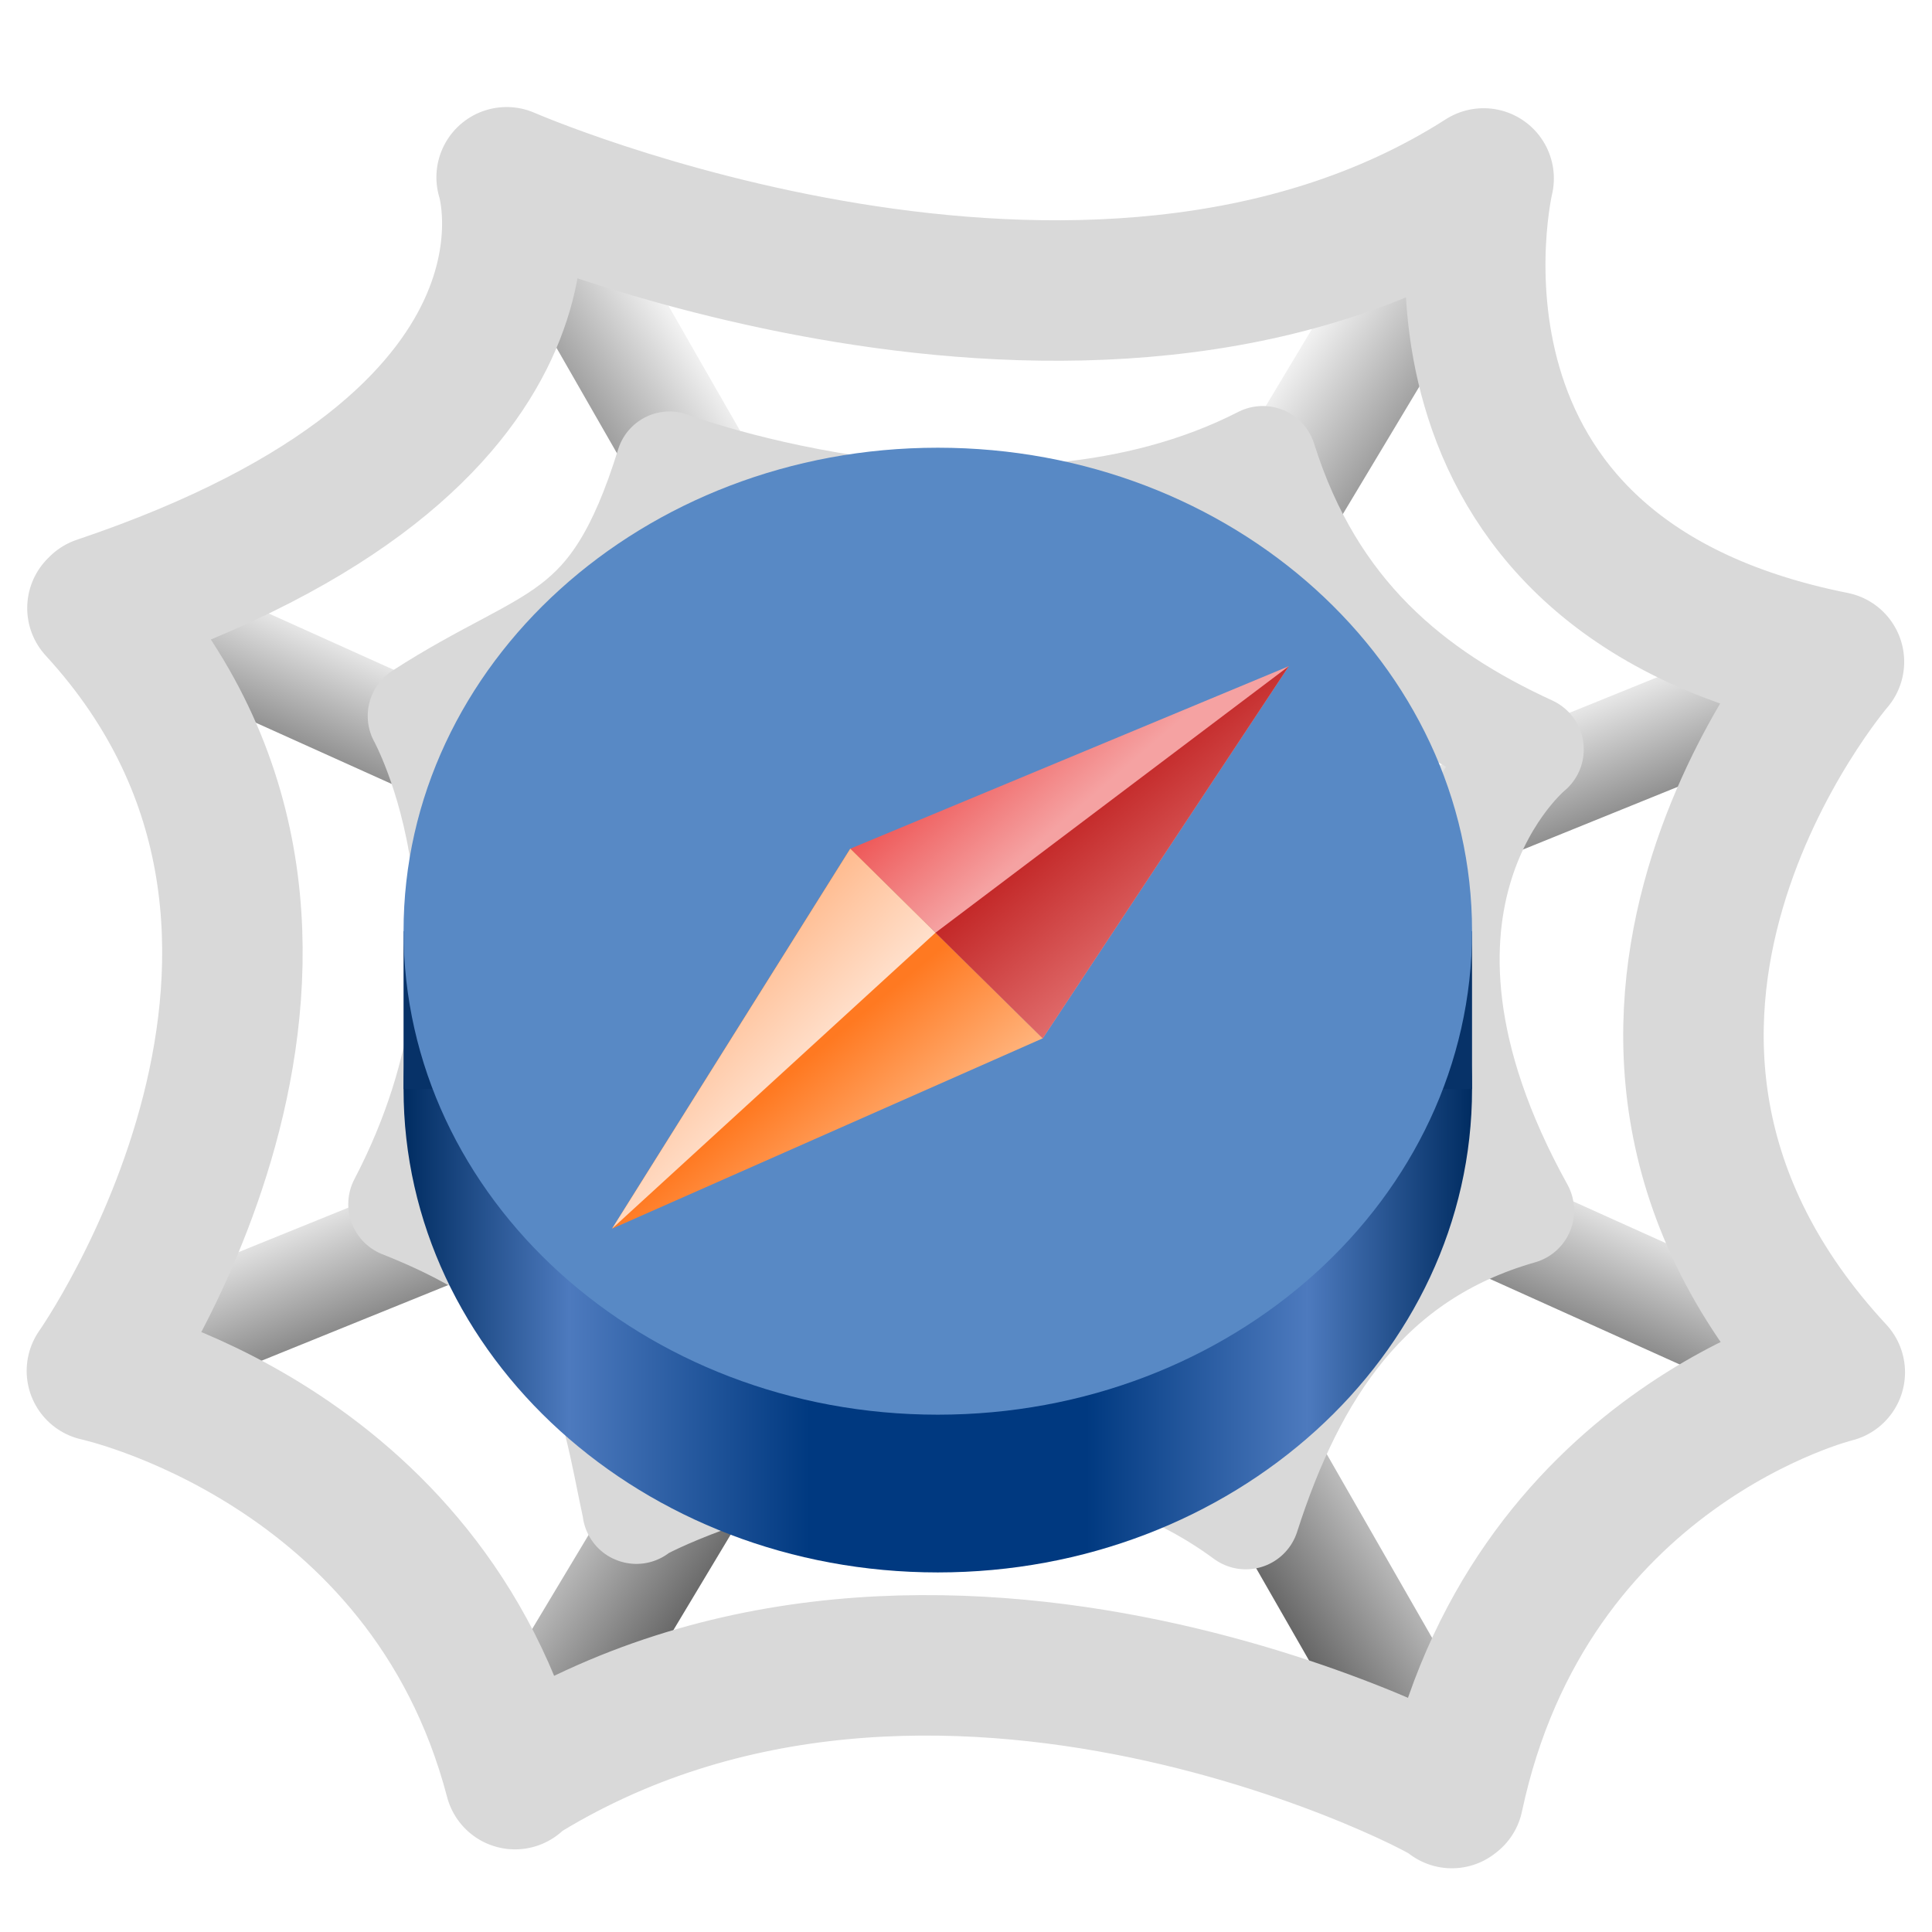
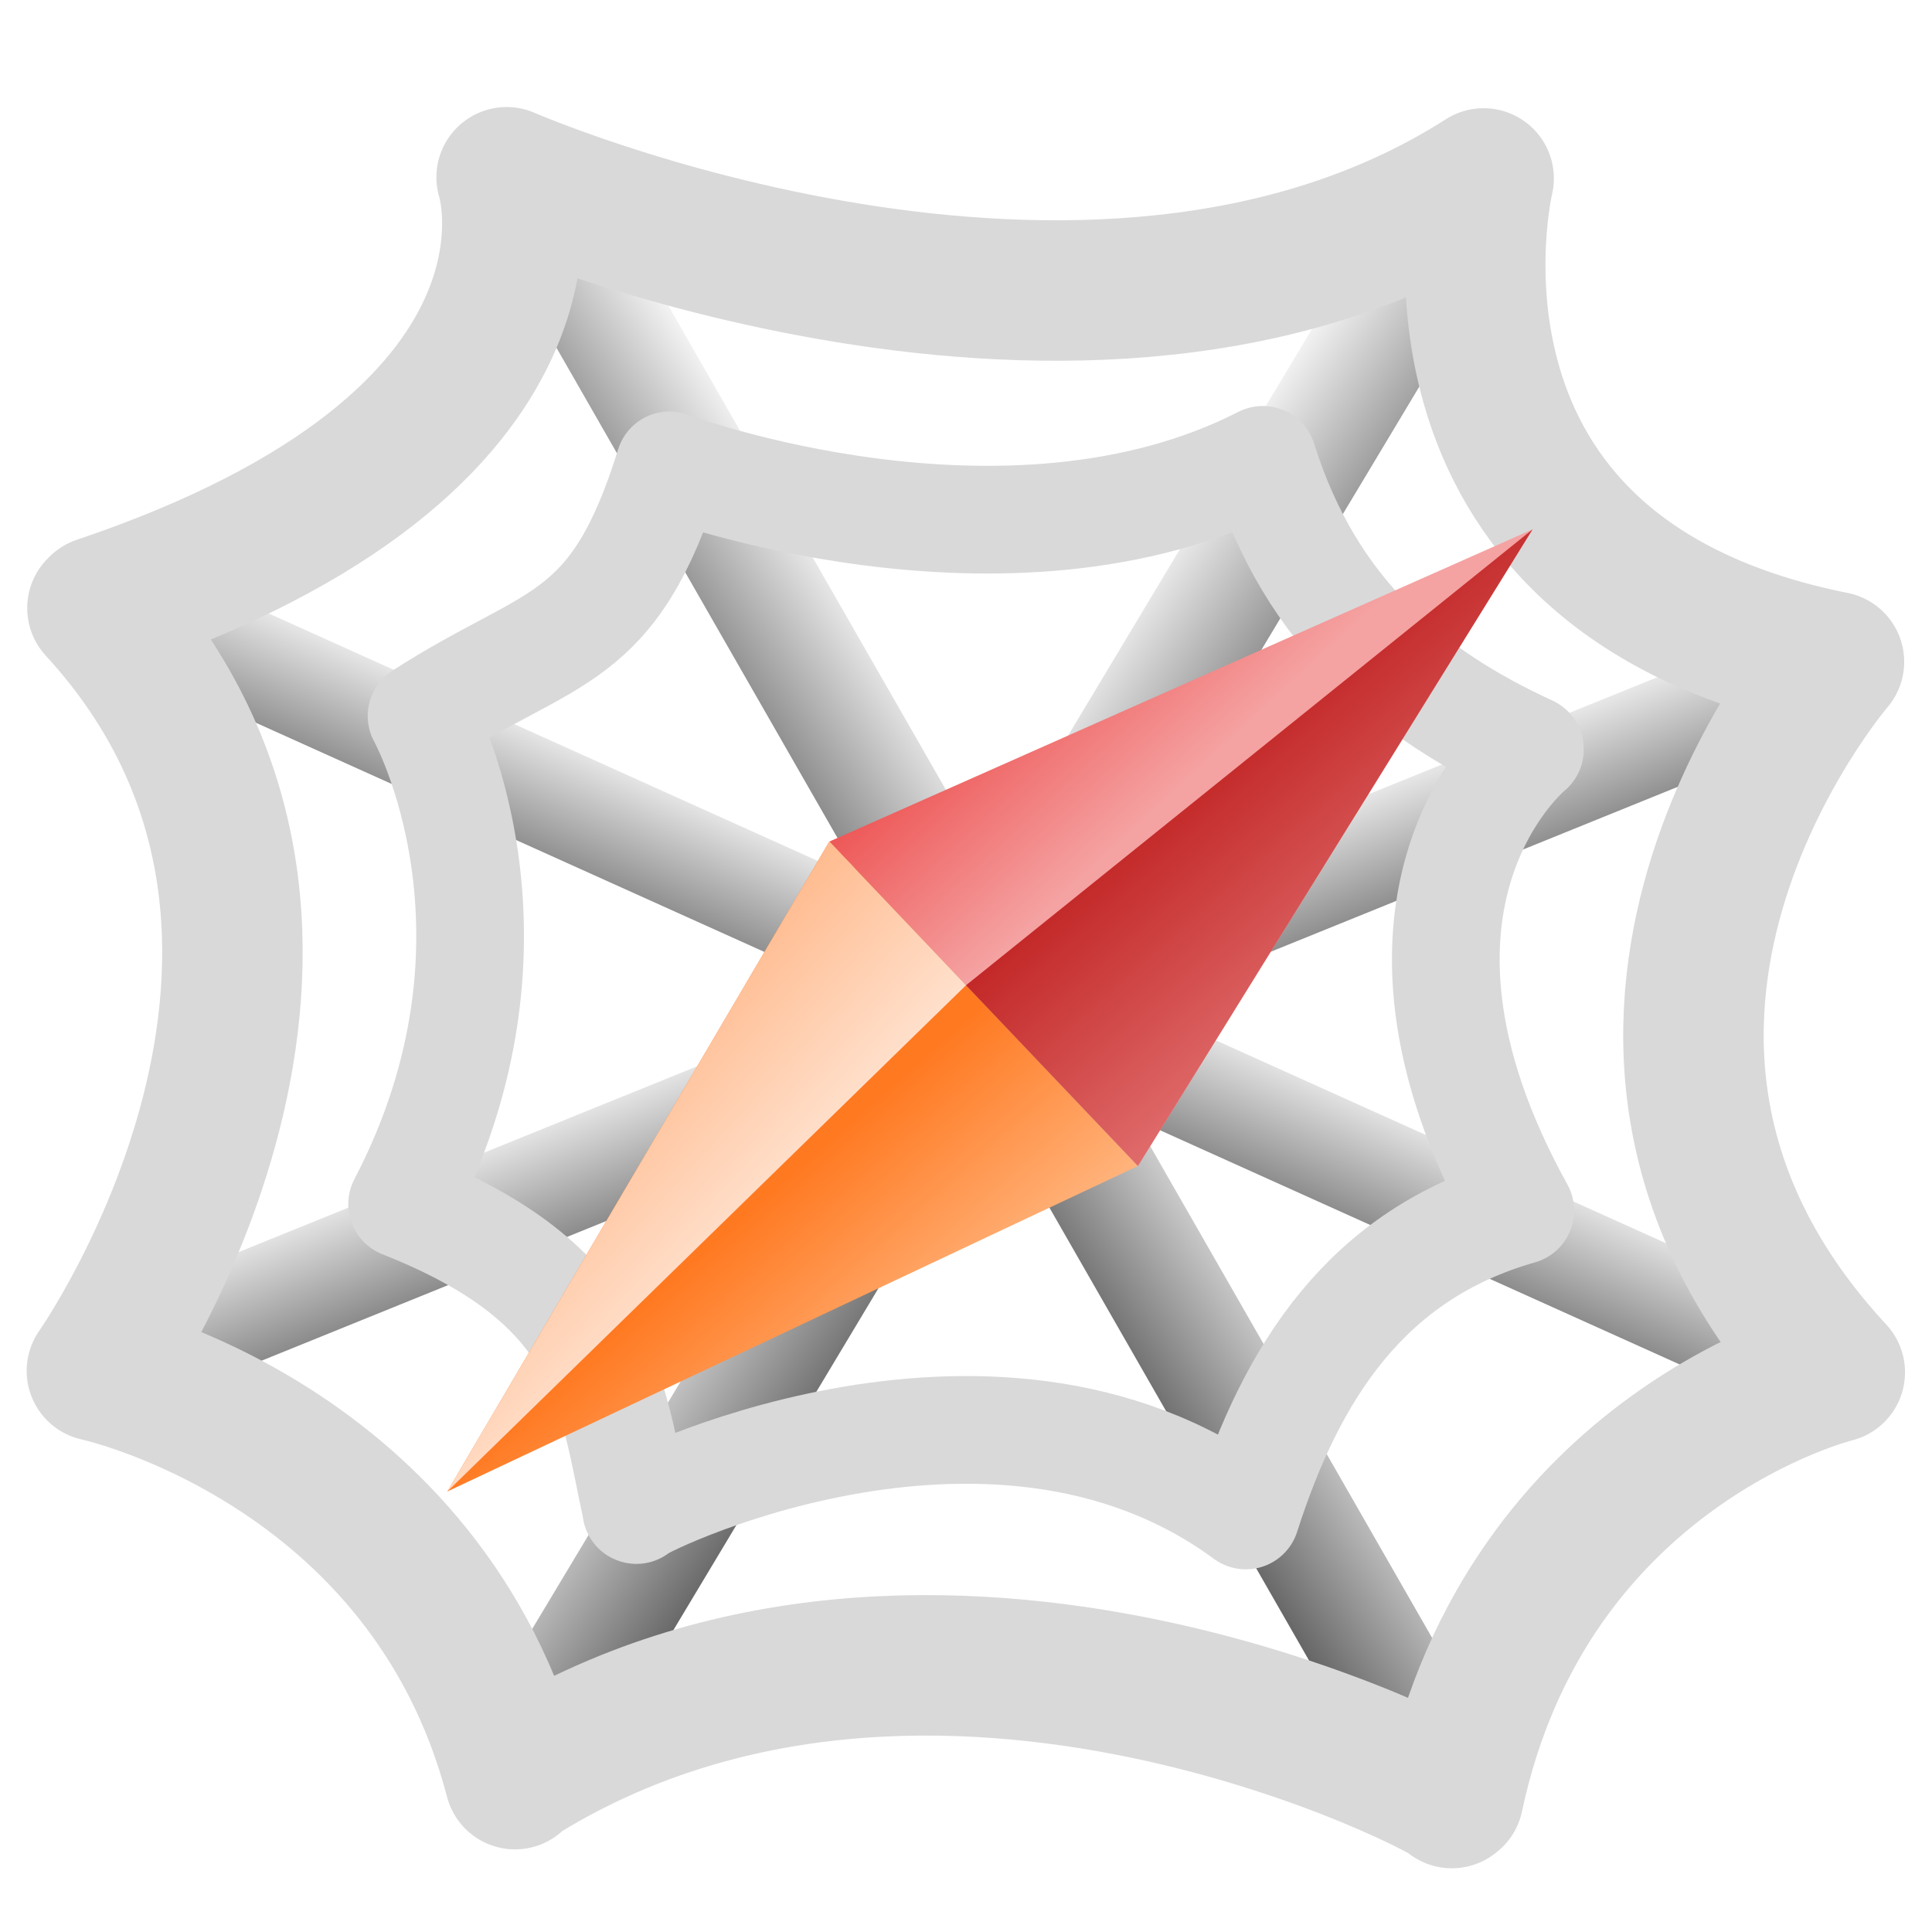
<svg xmlns="http://www.w3.org/2000/svg" xmlns:xlink="http://www.w3.org/1999/xlink" width="128px" height="128px" viewBox="0 0 128 128" version="1.1" id="svg12">
  <defs id="defs8">
    <linearGradient id="linearGradient31">
      <stop style="stop-color:#ee5959;stop-opacity:1;" offset="0" id="stop31" />
      <stop style="stop-color:#f5a2a2;stop-opacity:1;" offset="1" id="stop32" />
    </linearGradient>
    <linearGradient id="linearGradient29">
      <stop style="stop-color:#c32828;stop-opacity:1;" offset="0" id="stop29" />
      <stop style="stop-color:#e06b6b;stop-opacity:1;" offset="1" id="stop30" />
    </linearGradient>
    <linearGradient id="linearGradient27">
      <stop style="stop-color:#ff7921;stop-opacity:1;" offset="0" id="stop27" />
      <stop style="stop-color:#ffb47d;stop-opacity:1;" offset="1" id="stop28" />
    </linearGradient>
    <linearGradient id="linearGradient25">
      <stop style="stop-color:#ffbb8f;stop-opacity:1;" offset="0" id="stop25" />
      <stop style="stop-color:#ffe0cc;stop-opacity:1;" offset="1" id="stop26" />
    </linearGradient>
    <linearGradient id="linearGradient18">
      <stop style="stop-color:#002c61;stop-opacity:1;" offset="0" id="stop18" />
      <stop style="stop-color:#4d7abe;stop-opacity:1;" offset="0.155" id="stop23" />
      <stop style="stop-color:#003980;stop-opacity:1;" offset="0.38" id="stop24" />
      <stop style="stop-color:#003980;stop-opacity:1;" offset="0.639" id="stop22" />
      <stop style="stop-color:#4d7abe;stop-opacity:1;" offset="0.846" id="stop21" />
      <stop style="stop-color:#002c61;stop-opacity:1;" offset="1" id="stop20" />
    </linearGradient>
    <linearGradient id="linearGradient9">
      <stop style="stop-color:#f2f2f2;stop-opacity:1;" offset="0" id="stop8" />
      <stop style="stop-color:#5e5e5e;stop-opacity:1;" offset="1" id="stop9" />
    </linearGradient>
    <linearGradient id="linearGradient5">
      <stop style="stop-color:#f1f1f1;stop-opacity:1;" offset="0" id="stop4" />
      <stop style="stop-color:#5e5e5e;stop-opacity:1;" offset="1" id="stop5" />
    </linearGradient>
    <linearGradient id="linearGradient1">
      <stop style="stop-color:#adadad;stop-opacity:1;" offset="0.484" id="stop1" />
      <stop style="stop-color:#adadad;stop-opacity:0;" offset="1" id="stop2" />
    </linearGradient>
    <linearGradient id="swatch55">
      <stop style="stop-color:#c27530;stop-opacity:1;" offset="0" id="stop55" />
    </linearGradient>
    <linearGradient id="swatch19">
      <stop style="stop-color:#000000;stop-opacity:1;" offset="0" id="stop19" />
    </linearGradient>
    <filter id="alpha" filterUnits="objectBoundingBox" x="0" y="0" width="1" height="1">
      <feColorMatrix type="matrix" in="SourceGraphic" values="0 0 0 0 1 0 0 0 0 1 0 0 0 0 1 0 0 0 1 0" id="feColorMatrix1" />
    </filter>
    <mask id="mask0">
      <g filter="url(#alpha)" id="g1">
        <rect x="0" y="0" width="128" height="128" style="fill:rgb(0%,0%,0%);fill-opacity:0.1;stroke:none;" id="rect1" />
      </g>
    </mask>
    <clipPath id="clip1">
      <rect x="0" y="0" width="192" height="152" id="rect2" />
    </clipPath>
    <g id="surface10632" clip-path="url(#clip1)">
      <path style="fill:none;stroke-width:0.99;stroke-linecap:butt;stroke-linejoin:miter;stroke:rgb(0%,0%,0%);stroke-opacity:1;stroke-dasharray:0.99,0.99;stroke-miterlimit:4;" d="M 123.504 236 C 123.504 268.863 96.863 295.504 64 295.504 C 31.137 295.504 4.496 268.863 4.496 236 C 4.496 203.137 31.137 176.496 64 176.496 C 96.863 176.496 123.504 203.137 123.504 236 Z M 123.504 236 " transform="matrix(1,0,0,1,8,-156)" id="path2" />
    </g>
    <mask id="mask1">
      <g filter="url(#alpha)" id="g3">
        <rect x="0" y="0" width="128" height="128" style="fill:rgb(0%,0%,0%);fill-opacity:0.1;stroke:none;" id="rect3" />
      </g>
    </mask>
    <clipPath id="clip2">
      <rect x="0" y="0" width="192" height="152" id="rect4" />
    </clipPath>
    <g id="surface10635" clip-path="url(#clip2)">
      <path style="fill:none;stroke-width:0.99;stroke-linecap:butt;stroke-linejoin:miter;stroke:rgb(0%,0%,0%);stroke-opacity:1;stroke-dasharray:0.99,0.99;stroke-miterlimit:4;" d="M 29.195 180.496 L 98.805 180.496 C 103.609 180.496 107.504 184.047 107.504 188.426 L 107.504 283.574 C 107.504 287.953 103.609 291.504 98.805 291.504 L 29.195 291.504 C 24.391 291.504 20.496 287.953 20.496 283.574 L 20.496 188.426 C 20.496 184.047 24.391 180.496 29.195 180.496 Z M 29.195 180.496 " transform="matrix(1,0,0,1,8,-156)" id="path4" />
    </g>
    <mask id="mask2">
      <g filter="url(#alpha)" id="g5">
        <rect x="0" y="0" width="128" height="128" style="fill:rgb(0%,0%,0%);fill-opacity:0.1;stroke:none;" id="rect5" />
      </g>
    </mask>
    <clipPath id="clip3">
      <rect x="0" y="0" width="192" height="152" id="rect6" />
    </clipPath>
    <g id="surface10638" clip-path="url(#clip3)">
      <path style="fill:none;stroke-width:0.99;stroke-linecap:butt;stroke-linejoin:miter;stroke:rgb(0%,0%,0%);stroke-opacity:1;stroke-dasharray:0.99,0.99;stroke-miterlimit:4;" d="M 20.418 184.496 L 107.582 184.496 C 111.957 184.496 115.504 188.043 115.504 192.418 L 115.504 279.582 C 115.504 283.957 111.957 287.504 107.582 287.504 L 20.418 287.504 C 16.043 287.504 12.496 283.957 12.496 279.582 L 12.496 192.418 C 12.496 188.043 16.043 184.496 20.418 184.496 Z M 20.418 184.496 " transform="matrix(1,0,0,1,8,-156)" id="path6" />
    </g>
    <mask id="mask3">
      <g filter="url(#alpha)" id="g7">
        <rect x="0" y="0" width="128" height="128" style="fill:rgb(0%,0%,0%);fill-opacity:0.1;stroke:none;" id="rect7" />
      </g>
    </mask>
    <clipPath id="clip4">
      <rect x="0" y="0" width="192" height="152" id="rect8" />
    </clipPath>
    <g id="surface10641" clip-path="url(#clip4)">
      <path style="fill:none;stroke-width:0.99;stroke-linecap:butt;stroke-linejoin:miter;stroke:rgb(0%,0%,0%);stroke-opacity:1;stroke-dasharray:0.99,0.99;stroke-miterlimit:4;" d="M 16.426 200.496 L 111.574 200.496 C 115.953 200.496 119.504 204.391 119.504 209.195 L 119.504 278.805 C 119.504 283.609 115.953 287.504 111.574 287.504 L 16.426 287.504 C 12.047 287.504 8.496 283.609 8.496 278.805 L 8.496 209.195 C 8.496 204.391 12.047 200.496 16.426 200.496 Z M 16.426 200.496 " transform="matrix(1,0,0,1,8,-156)" id="path8" />
    </g>
    <linearGradient xlink:href="#linearGradient5" id="linearGradient44" x1="64.564" y1="50.738" x2="75.303" y2="56.028" gradientUnits="userSpaceOnUse" gradientTransform="matrix(1.360348,0,0,0.9749766,-22.6043,4.076756)" />
    <linearGradient xlink:href="#linearGradient9" id="linearGradient47" gradientUnits="userSpaceOnUse" gradientTransform="matrix(0.7894646,0.7689331,-0.7403529,0.7681418,59.31026,-30.70526)" x1="64.958" y1="51.523" x2="75.303" y2="56.028" />
    <radialGradient xlink:href="#linearGradient1" id="radialGradient2" cx="63.709" cy="63.957" fx="63.709" fy="63.957" r="7.999" gradientUnits="userSpaceOnUse" gradientTransform="matrix(1.152046,0,0,1.152046,-10.13257,-7.378084)" />
    <linearGradient xlink:href="#linearGradient5" id="linearGradient3" gradientUnits="userSpaceOnUse" x1="64.564" y1="50.738" x2="75.303" y2="56.028" gradientTransform="matrix(-1.289761,0,0,0.9672296,148.4799,3.379469)" />
    <linearGradient xlink:href="#linearGradient9" id="linearGradient6" gradientUnits="userSpaceOnUse" gradientTransform="matrix(-0.7188391,0.7786885,0.6741209,0.7778871,68.24588,-34.01591)" x1="64.958" y1="51.523" x2="75.303" y2="56.028" />
    <linearGradient xlink:href="#linearGradient18" id="linearGradient20" x1="33.452" y1="71.836" x2="93.997" y2="71.836" gradientUnits="userSpaceOnUse" spreadMethod="pad" />
    <linearGradient xlink:href="#linearGradient25" id="linearGradient26" x1="55.737" y1="52.849" x2="61.074" y2="58.108" gradientUnits="userSpaceOnUse" />
    <linearGradient xlink:href="#linearGradient27" id="linearGradient28" x1="64.217" y1="62.731" x2="69.669" y2="68.688" gradientUnits="userSpaceOnUse" />
    <linearGradient xlink:href="#linearGradient29" id="linearGradient30" x1="63.595" y1="62.053" x2="69.669" y2="68.667" gradientUnits="userSpaceOnUse" />
    <linearGradient xlink:href="#linearGradient31" id="linearGradient32" x1="58.765" y1="57.017" x2="63.595" y2="62.053" gradientUnits="userSpaceOnUse" />
  </defs>
  <g id="surface10578" style="display:none">
    <rect x="0" y="0" width="128" height="128" style="fill:#f0f0f0;fill-opacity:1;stroke:none" id="rect9" />
    <use xlink:href="#surface10632" transform="translate(-8,-16)" mask="url(#mask0)" id="use9" />
    <use xlink:href="#surface10635" transform="translate(-8,-16)" mask="url(#mask1)" id="use10" />
    <use xlink:href="#surface10638" transform="translate(-8,-16)" mask="url(#mask2)" id="use11" />
    <use xlink:href="#surface10641" transform="translate(-8,-16)" mask="url(#mask3)" id="use12" />
    <path style="fill:none;stroke:#619ee8;stroke-width:2;stroke-linecap:butt;stroke-linejoin:miter;stroke-miterlimit:4;stroke-opacity:1" d="M 0,289 H 128" transform="translate(0,-172)" id="path12" />
  </g>
  <path style="display:inline;fill:#000000;fill-opacity:1;stroke:url(#linearGradient44);stroke-width:8.062;stroke-linecap:round;stroke-linejoin:round;stroke-dasharray:none;stroke-opacity:1" d="M 96.654,13.409 34.407,117.178" id="path15" />
  <path style="display:inline;fill:#000000;stroke:url(#linearGradient47);stroke-width:7.239;stroke-linecap:round;stroke-linejoin:round;stroke-dasharray:none;stroke-opacity:1" d="M 121.435,44.058 6.512,90.628" id="path47" />
  <path style="display:none;fill:#000000;fill-opacity:0;stroke:#d9d9d9;stroke-width:4;stroke-linecap:round;stroke-linejoin:round;stroke-dasharray:none;stroke-opacity:1" d="m 77.84,76.625 c -3.776,-0.825 -6.904,2.537 -6.904,2.537 -3.382,-3.215 -12.74,-0.16 -12.74,-0.16 -2.399,-3.167 -7.725,-1.729 -7.725,-1.729 0.034,-5.65 -5.728,-6.367 -5.728,-6.367 3.137,-5.271 -0.084,-14.389 -0.084,-14.389 6.609,-4.278 5.383,-7.466 5.383,-7.466 0,0 6.396,3.763 8.145,-0.525 0,0 5.129,4.784 12.987,0.906 0,0 -0.523,3.987 5.071,2.759 0,0 -2.546,4.828 3.516,5.388 0,0 -4.296,5.727 0.649,13.394 0,0 -3.436,0.925 -2.569,5.652 z" id="path53" />
  <path style="display:inline;fill:#000000;stroke:url(#linearGradient6);stroke-width:6.951;stroke-linecap:round;stroke-linejoin:round;stroke-dasharray:none;stroke-opacity:1" d="M 11.679,41.695 116.321,88.857" id="path5" />
  <path style="display:inline;fill:#000000;fill-opacity:1;stroke:url(#linearGradient3);stroke-width:7.818;stroke-linecap:round;stroke-linejoin:round;stroke-dasharray:none;stroke-opacity:1" d="M 35.41,12.637 94.427,115.582" id="path3" />
  <circle style="display:inline;fill:url(#radialGradient2);stroke-width:8.065;stroke-dasharray:none" id="path1" cx="63.263" cy="66.304" r="9.216" />
  <path style="display:inline;fill:#000000;fill-opacity:0;stroke:#d9d9d9;stroke-width:7.135;stroke-linecap:round;stroke-linejoin:round;stroke-dasharray:none;stroke-opacity:1" d="M 100.723,80.201 C 89.258,59.497 101.36,49.654 101.36,49.654 93.524,46.053 86.887,40.723 83.662,30.467 66.659,39.168 44.362,30.827 44.362,30.827 40.641,42.807 36.563,41.857 27.93,47.435 c 0,0 8.033,14.489 -1.289,32.342 13.585,5.368 13.802,12.33 15.523,20.267 -0.687,0.05 23.314,-12.208 40.375,0.36 3.057,-9.531 8.008,-17.299 18.184,-20.202 z" id="path52" />
  <path style="display:inline;fill:#000000;fill-opacity:0;stroke:#d9d9d9;stroke-width:9.307;stroke-linecap:round;stroke-linejoin:round;stroke-dasharray:none;stroke-opacity:1" d="m 96.189,119.125 c 0.777,4.2e-4 -34.268,-18.829 -62.027,-1.378 M 6.456,40.287 c 20.142,21.914 -0.036,50.537 -0.036,50.537 0,0 21.852,4.702 27.701,27.048 M 121.504,43.847 c 0,0 -20.981,24.383 0.055,47.072 0,0 -20.352,4.955 -25.277,28.133 M 6.571,40.173 C 39.237,29.179 33.566,11.745 33.566,11.745 c 0,0 38.534,16.831 64.728,0.078 0,0 -6.257,26.144 23.21,32.024" id="path19" />
  <g id="layer1" style="display:none">
    <rect style="fill:#447bbe;fill-opacity:1;stroke-width:1.636" id="rect55" width="6.357" height="20.196" x="36.892" y="23.146" />
    <rect style="fill:#447bbe;fill-opacity:1;stroke-width:1.783" id="rect56" width="6.364" height="11.588" x="17.56" y="47.456" transform="matrix(1,0,0.4072914,0.9132983,0,0)" />
    <rect style="fill:#447bbe;fill-opacity:1;stroke-width:2.36" id="rect57" width="5.832" height="18.435" x="172.291" y="-159.603" transform="matrix(1,0,0.924167,-0.3819886,0,0)" />
    <rect style="fill:#447bbe;fill-opacity:1;stroke-width:1.668" id="rect58" width="5.959" height="37.634" x="24.791" y="60.967" ry="0" />
    <rect style="fill:#447bbe;fill-opacity:1;stroke-width:1.986;stroke-dasharray:none" id="rect59" width="9.377" height="20.196" x="24.791" y="23.146" />
    <rect style="fill:#447bbe;fill-opacity:1;stroke-width:2.22" id="rect60" width="9.253" height="12.358" x="-1.346" y="50.613" transform="matrix(1,0,0.5164173,0.8563371,0,0)" />
    <rect style="fill:#447bbe;fill-opacity:1;stroke-width:3.023" id="rect61" width="9.253" height="19.067" x="166.857" y="-165.073" transform="matrix(1,0,0.9292985,-0.3693294,0,0)" />
    <rect style="fill:#447bbe;fill-opacity:1;stroke-width:2.338" id="rect62" width="9.28" height="47.472" x="13.454" y="60.967" ry="0" />
    <rect style="fill:#447bbe;fill-opacity:1;stroke-width:1.497" id="rect71" width="5.321" height="20.196" x="-92.766" y="23.146" transform="scale(-1,1)" />
    <rect style="fill:#447bbe;fill-opacity:1;stroke-width:1.661" id="rect72" width="5.39" height="11.871" x="-114.793" y="48.618" transform="matrix(-1,0,-0.4530688,0.8914756,0,0)" />
    <rect style="fill:#447bbe;fill-opacity:1;stroke-width:2.136" id="rect73" width="5.234" height="16.833" x="29.849" y="-145.735" transform="matrix(-1,0,-0.9082912,-0.4183384,0,0)" />
    <rect style="fill:#447bbe;fill-opacity:1;stroke-width:1.456" id="rect74" width="5.257" height="32.493" x="-102.52" y="60.967" ry="0" transform="scale(-1,1)" />
    <rect style="fill:#447bbe;fill-opacity:1;stroke-width:1.712" id="rect75" width="6.961" height="20.196" x="-102.45" y="23.146" transform="scale(-1,1)" />
    <rect style="fill:#447bbe;fill-opacity:1;stroke-width:1.892" id="rect76" width="6.807" height="12.193" x="-127.251" y="49.936" transform="matrix(-1,0,-0.4966639,0.867943,0,0)" />
    <rect style="fill:#447bbe;fill-opacity:1;stroke-width:2.536" id="rect77" width="6.691" height="18.553" x="35.16" y="-160.622" transform="matrix(-1,0,-0.9251654,-0.3795641,0,0)" />
    <rect style="fill:#447bbe;fill-opacity:1;stroke-width:2.001" id="rect78" width="6.798" height="47.472" x="-113.443" y="60.967" ry="0" transform="scale(-1,1)" />
  </g>
  <g id="layer2" style="display:none">
    <ellipse style="fill:#df1f2d;fill-opacity:1;stroke:#df1f2d;stroke-width:4.043;stroke-linecap:round;stroke-linejoin:round;stroke-dasharray:none;stroke-opacity:1" id="path54" cx="64.789" cy="43.342" rx="17.83" ry="15.39" />
    <path style="fill:#df1f2d;fill-opacity:1;stroke:#df1f2d;stroke-width:3;stroke-linecap:round;stroke-linejoin:round;stroke-dasharray:none;stroke-opacity:1" id="path55" d="M 71.332,56.401 46.532,70.396 22.013,55.916 22.293,27.442 47.093,13.447 71.612,27.927 Z" transform="matrix(1.147462,-0.00776486,0.00868302,1.026127,10.94492,35.10486)" />
  </g>
-   <g id="g24" transform="matrix(1.169213,0,0,1.058109,-12.37618,-3.864957)">
-     <circle style="display:inline;fill:url(#linearGradient20);stroke-width:11.619;stroke-dasharray:none" id="circle25" cx="63.725" cy="71.836" r="30.273" />
-     <rect style="fill:#073268;fill-opacity:1;stroke-width:8.803" id="rect18" width="60.545" height="9.878" x="33.452" y="61.959" />
-     <circle style="fill:#5889c5;fill-opacity:1;stroke-width:11.619;stroke-dasharray:none" id="path7" cx="63.725" cy="61.959" r="30.273" />
+   <g id="g24" transform="matrix(1.875024,0,0,1.810059,-55.24194,-47.04441)" style="display:inline">
+     <circle style="display:none;fill:url(#linearGradient20);stroke-width:11.619;stroke-dasharray:none" id="circle25" cx="63.725" cy="71.836" r="30.273" />
+     <rect style="display:none;fill:#073268;fill-opacity:1;stroke-width:8.803" id="rect18" width="60.545" height="9.878" x="33.452" y="61.959" />
+     <circle style="display:none;fill:#5889c5;fill-opacity:1;stroke-width:11.619;stroke-dasharray:none" id="path7" cx="63.725" cy="61.959" r="30.273" />
    <path style="fill:url(#linearGradient32);stroke-width:16.741" d="M 58.765,56.794 69.669,68.667 83.614,45.367 Z" id="path9" />
    <path style="fill:url(#linearGradient28);stroke-width:16.741" d="m 58.765,56.794 5.452,5.937 5.452,5.937 -24.401,11.915 z" id="path10" />
    <path style="fill:url(#linearGradient26);stroke-width:11.619" d="M 40.822,76.638 61.074,58.108 55.737,52.849 Z" id="path24" transform="matrix(0.9049753,0,0,1,8.32435,3.945181)" />
    <path style="fill:url(#linearGradient30);stroke-width:11.053" d="m 83.614,45.367 -20.019,16.687 6.074,6.614 z" id="path25" />
  </g>
</svg>
